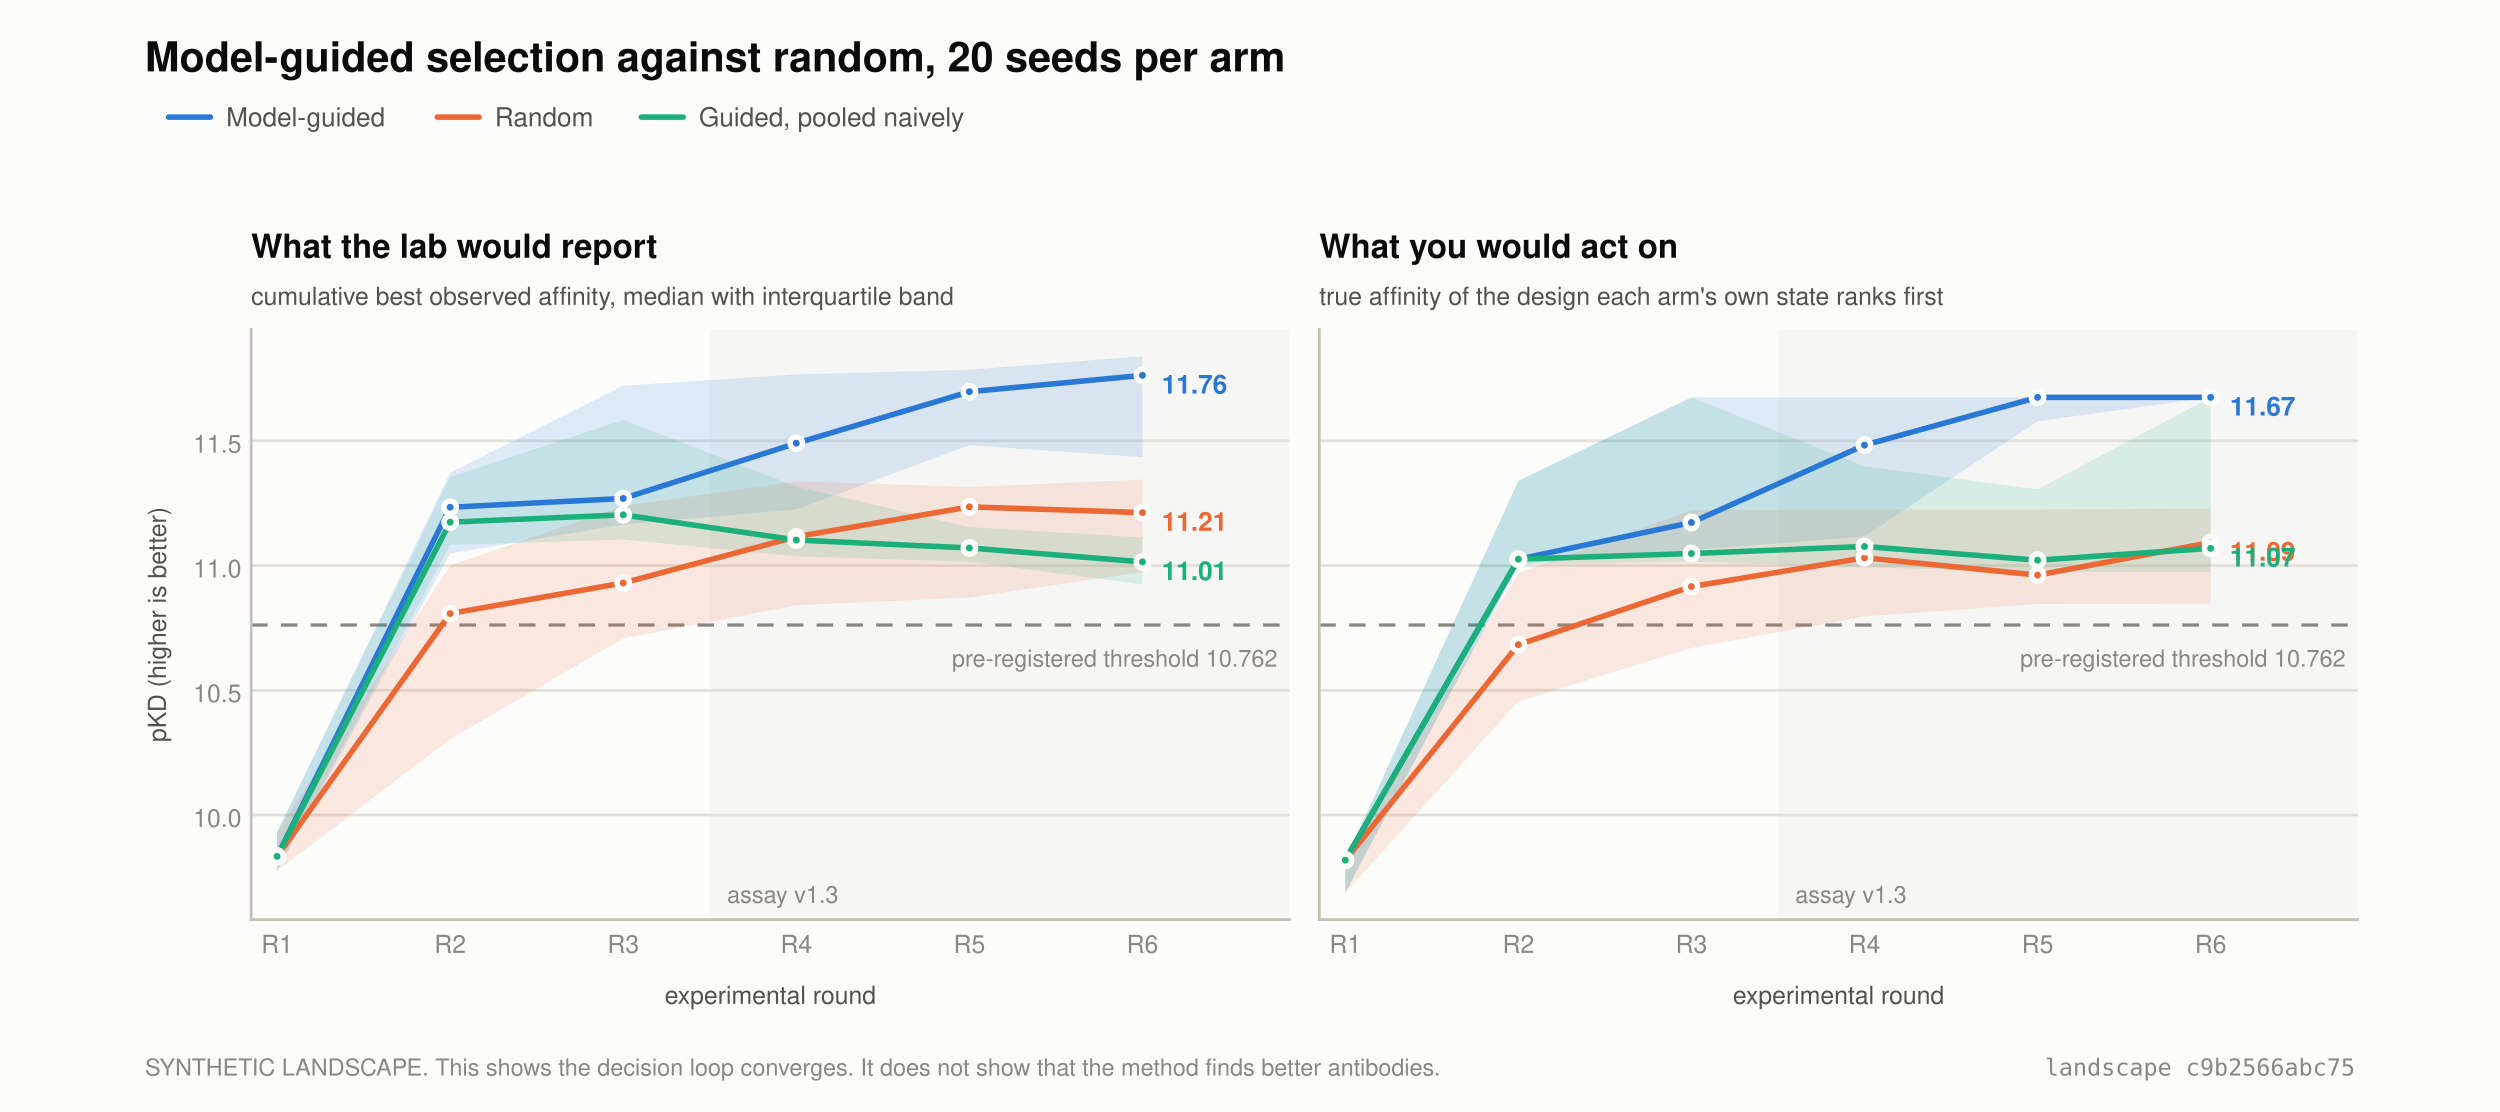
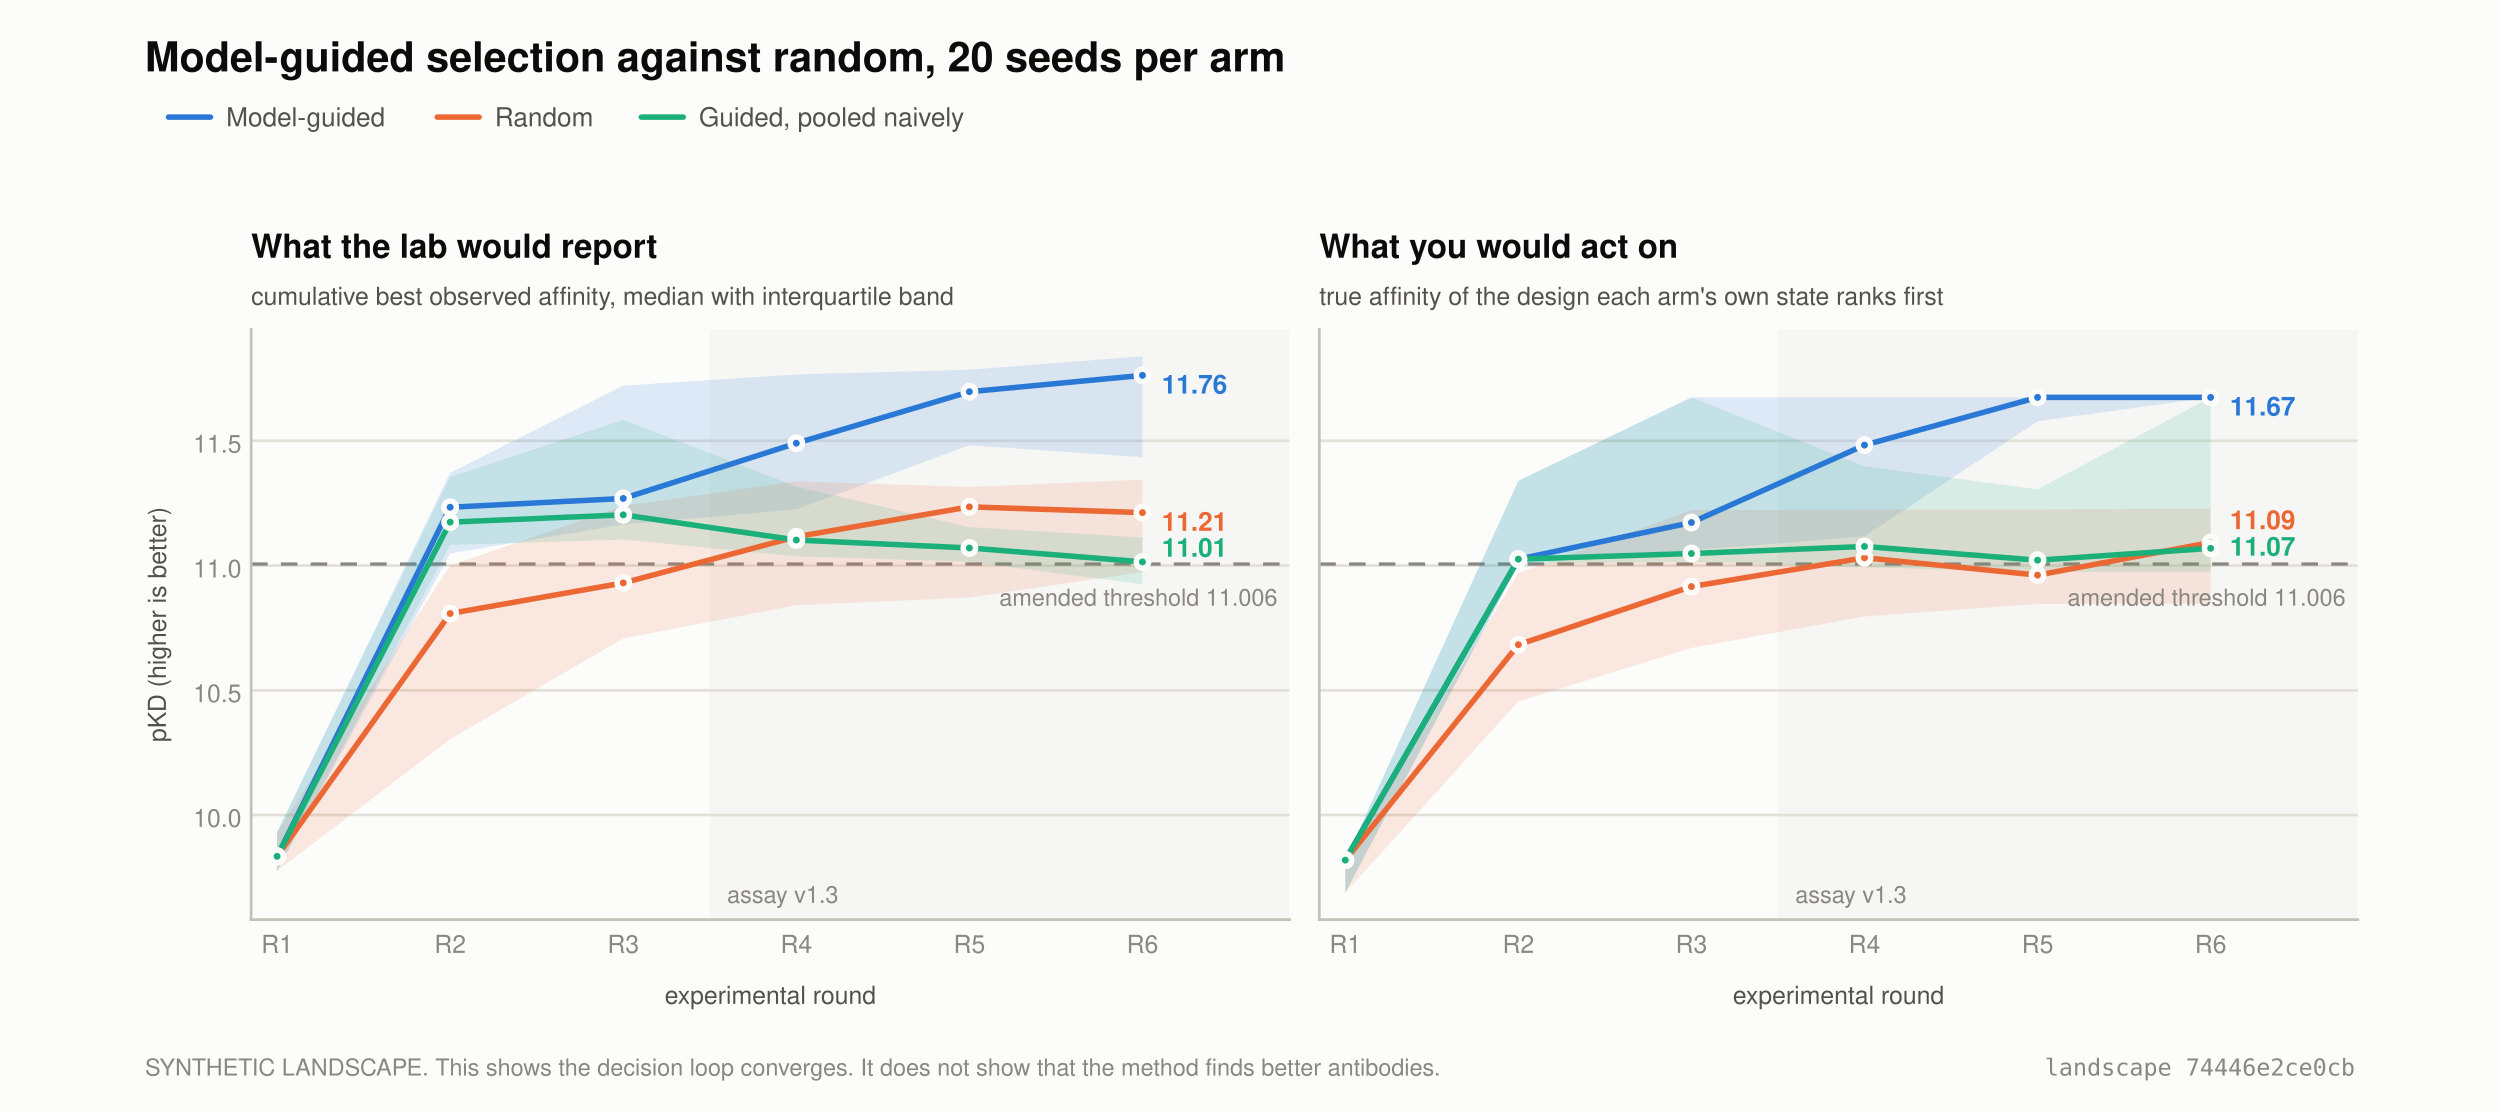
<svg xmlns="http://www.w3.org/2000/svg" xmlns:xlink="http://www.w3.org/1999/xlink" width="907.2pt" height="403.2pt" viewBox="0 0 907.2 403.2" version="1.1">
  <defs>
    <style type="text/css">*{stroke-linejoin: round; stroke-linecap: butt}</style>
  </defs>
  <g id="figure_1">
    <g id="patch_1">
      <path d="M 0 403.2  L 907.2 403.2  L 907.2 0  L 0 0  z " style="fill: #fcfcfb" />
    </g>
    <g id="axes_1">
      <g id="patch_2">
        <path d="M 91.132 333.722  L 467.954 333.722  L 467.954 119.516  L 91.132 119.516  z " style="fill: #fcfcfb" />
      </g>
      <g id="patch_3">
-         <path d="M 257.562 333.722  L 467.954 333.722  L 467.954 119.516  L 257.562 119.516  z " clip-path="url(#p1ce88b27de)" style="fill: #898781; opacity: 0.05" />
+         <path d="M 257.562 333.722  L 467.954 333.722  L 467.954 119.516  L 257.562 119.516  z " clip-path="url(#pc418908c95)" style="fill: #898781; opacity: 0.05" />
      </g>
      <g id="matplotlib.axis_1">
        <g id="xtick_1">
          <g id="line2d_1" />
          <g id="text_1">
            <text style="font-size: 9px; font-family: 'Helvetica Neue', 'Helvetica', 'Arial', 'DejaVu Sans', sans-serif; text-anchor: middle; fill: #898781" x="100.553" y="345.79" transform="rotate(-0 100.5525 345.79)">R1</text>
          </g>
        </g>
        <g id="xtick_2">
          <g id="line2d_2" />
          <g id="text_2">
            <text style="font-size: 9px; font-family: 'Helvetica Neue', 'Helvetica', 'Arial', 'DejaVu Sans', sans-serif; text-anchor: middle; fill: #898781" x="163.356" y="345.79" transform="rotate(-0 163.3562 345.79)">R2</text>
          </g>
        </g>
        <g id="xtick_3">
          <g id="line2d_3" />
          <g id="text_3">
            <text style="font-size: 9px; font-family: 'Helvetica Neue', 'Helvetica', 'Arial', 'DejaVu Sans', sans-serif; text-anchor: middle; fill: #898781" x="226.16" y="345.79" transform="rotate(-0 226.1599 345.79)">R3</text>
          </g>
        </g>
        <g id="xtick_4">
          <g id="line2d_4" />
          <g id="text_4">
            <text style="font-size: 9px; font-family: 'Helvetica Neue', 'Helvetica', 'Arial', 'DejaVu Sans', sans-serif; text-anchor: middle; fill: #898781" x="288.964" y="345.79" transform="rotate(-0 288.9635 345.79)">R4</text>
          </g>
        </g>
        <g id="xtick_5">
          <g id="line2d_5" />
          <g id="text_5">
            <text style="font-size: 9px; font-family: 'Helvetica Neue', 'Helvetica', 'Arial', 'DejaVu Sans', sans-serif; text-anchor: middle; fill: #898781" x="351.767" y="345.79" transform="rotate(-0 351.7672 345.79)">R5</text>
          </g>
        </g>
        <g id="xtick_6">
          <g id="line2d_6" />
          <g id="text_6">
            <text style="font-size: 9px; font-family: 'Helvetica Neue', 'Helvetica', 'Arial', 'DejaVu Sans', sans-serif; text-anchor: middle; fill: #898781" x="414.571" y="345.79" transform="rotate(-0 414.5709 345.79)">R6</text>
          </g>
        </g>
        <g id="text_7">
          <text style="font-size: 9px; font-family: 'Helvetica Neue', 'Helvetica', 'Arial', 'DejaVu Sans', sans-serif; text-anchor: middle; fill: #52514e" x="279.543" y="364.275" transform="rotate(-0 279.543 364.275)">experimental round</text>
        </g>
      </g>
      <g id="matplotlib.axis_2">
        <g id="ytick_1">
          <g id="line2d_7">
-             <path d="M 91.132 295.759  L 467.954 295.759  " clip-path="url(#p1ce88b27de)" style="fill: none; stroke: #e1e0d9; stroke-linecap: square" />
+             <path d="M 91.132 295.759  L 467.954 295.759  " clip-path="url(#pc418908c95)" style="fill: none; stroke: #e1e0d9; stroke-linecap: square" />
          </g>
          <g id="line2d_8" />
          <g id="text_8">
            <text style="font-size: 9px; font-family: 'Helvetica Neue', 'Helvetica', 'Arial', 'DejaVu Sans', sans-serif; text-anchor: end; fill: #898781" x="87.632" y="300.043" transform="rotate(-0 87.632 300.0429)">10.0</text>
          </g>
        </g>
        <g id="ytick_2">
          <g id="line2d_9">
-             <path d="M 91.132 250.494  L 467.954 250.494  " clip-path="url(#p1ce88b27de)" style="fill: none; stroke: #e1e0d9; stroke-linecap: square" />
+             <path d="M 91.132 250.494  L 467.954 250.494  " clip-path="url(#pc418908c95)" style="fill: none; stroke: #e1e0d9; stroke-linecap: square" />
          </g>
          <g id="line2d_10" />
          <g id="text_9">
            <text style="font-size: 9px; font-family: 'Helvetica Neue', 'Helvetica', 'Arial', 'DejaVu Sans', sans-serif; text-anchor: end; fill: #898781" x="87.632" y="254.778" transform="rotate(-0 87.632 254.7785)">10.5</text>
          </g>
        </g>
        <g id="ytick_3">
          <g id="line2d_11">
-             <path d="M 91.132 205.23  L 467.954 205.23  " clip-path="url(#p1ce88b27de)" style="fill: none; stroke: #e1e0d9; stroke-linecap: square" />
+             <path d="M 91.132 205.23  L 467.954 205.23  " clip-path="url(#pc418908c95)" style="fill: none; stroke: #e1e0d9; stroke-linecap: square" />
          </g>
          <g id="line2d_12" />
          <g id="text_10">
            <text style="font-size: 9px; font-family: 'Helvetica Neue', 'Helvetica', 'Arial', 'DejaVu Sans', sans-serif; text-anchor: end; fill: #898781" x="87.632" y="209.514" transform="rotate(-0 87.632 209.514)">11.0</text>
          </g>
        </g>
        <g id="ytick_4">
          <g id="line2d_13">
-             <path d="M 91.132 159.966  L 467.954 159.966  " clip-path="url(#p1ce88b27de)" style="fill: none; stroke: #e1e0d9; stroke-linecap: square" />
+             <path d="M 91.132 159.966  L 467.954 159.966  " clip-path="url(#pc418908c95)" style="fill: none; stroke: #e1e0d9; stroke-linecap: square" />
          </g>
          <g id="line2d_14" />
          <g id="text_11">
            <text style="font-size: 9px; font-family: 'Helvetica Neue', 'Helvetica', 'Arial', 'DejaVu Sans', sans-serif; text-anchor: end; fill: #898781" x="87.632" y="164.25" transform="rotate(-0 87.632 164.2496)">11.5</text>
          </g>
        </g>
        <g id="text_12">
          <text style="font-size: 9px; font-family: 'Helvetica Neue', 'Helvetica', 'Arial', 'DejaVu Sans', sans-serif; text-anchor: middle; fill: #52514e" x="60.203" y="226.619" transform="rotate(-90 60.20297 226.619)">pKD  (higher is better)</text>
        </g>
      </g>
      <g id="line2d_15">
-         <path d="M 91.132 226.816  L 467.954 226.816  " clip-path="url(#p1ce88b27de)" style="fill: none; stroke-dasharray: 6,4.8; stroke-dashoffset: 0; stroke: #898781; stroke-width: 1.2" />
+         <path d="M 91.132 204.682  L 467.954 204.682  " clip-path="url(#pc418908c95)" style="fill: none; stroke-dasharray: 6,4.8; stroke-dashoffset: 0; stroke: #898781; stroke-width: 1.2" />
      </g>
      <g id="FillBetweenPolyCollection_1">
        <defs>
-           <path id="m7028f546a1" d="M 100.553 -101.245  L 100.553 -87.164  L 163.356 -202.363  L 226.16 -212.869  L 288.964 -218.366  L 351.767 -241.634  L 414.571 -237.281  L 414.571 -273.947  L 414.571 -273.947  L 351.767 -269.057  L 288.964 -267.326  L 226.16 -263.26  L 163.356 -231.694  L 100.553 -101.245  z " />
-         </defs>
-         <g clip-path="url(#p1ce88b27de)">
-           <use xlink:href="#m7028f546a1" x="0" y="403.2" style="fill: #2a78d6; fill-opacity: 0.14" />
+           <path id="mfaea82a68f" d="M 100.553 -101.245  L 100.553 -87.164  L 163.356 -202.363  L 226.16 -212.869  L 288.964 -218.366  L 351.767 -241.634  L 414.571 -237.281  L 414.571 -273.947  L 414.571 -273.947  L 351.767 -269.057  L 288.964 -267.326  L 226.16 -263.26  L 163.356 -231.694  L 100.553 -101.245  z " />
+         </defs>
+         <g clip-path="url(#pc418908c95)">
+           <use xlink:href="#mfaea82a68f" x="0" y="403.2" style="fill: #2a78d6; fill-opacity: 0.14" />
        </g>
      </g>
      <g id="FillBetweenPolyCollection_2">
        <defs>
-           <path id="m7e52c4ec78" d="M 100.553 -101.245  L 100.553 -87.164  L 163.356 -134.987  L 226.16 -171.525  L 288.964 -183.584  L 351.767 -186.38  L 414.571 -195.641  L 414.571 -229.152  L 414.571 -229.152  L 351.767 -226.495  L 288.964 -228.526  L 226.16 -219.59  L 163.356 -197.979  L 100.553 -101.245  z " />
-         </defs>
-         <g clip-path="url(#p1ce88b27de)">
-           <use xlink:href="#m7e52c4ec78" x="0" y="403.2" style="fill: #eb6834; fill-opacity: 0.14" />
+           <path id="m73eb6a8332" d="M 100.553 -101.245  L 100.553 -87.164  L 163.356 -134.987  L 226.16 -171.525  L 288.964 -183.584  L 351.767 -186.38  L 414.571 -195.641  L 414.571 -229.152  L 414.571 -229.152  L 351.767 -226.495  L 288.964 -228.526  L 226.16 -219.59  L 163.356 -197.979  L 100.553 -101.245  z " />
+         </defs>
+         <g clip-path="url(#pc418908c95)">
+           <use xlink:href="#m73eb6a8332" x="0" y="403.2" style="fill: #eb6834; fill-opacity: 0.14" />
        </g>
      </g>
      <g id="FillBetweenPolyCollection_3">
        <defs>
-           <path id="m725820f6ff" d="M 100.553 -101.245  L 100.553 -87.164  L 163.356 -205.451  L 226.16 -207.4  L 288.964 -201.312  L 351.767 -199.338  L 414.571 -191.139  L 414.571 -208.148  L 414.571 -208.148  L 351.767 -211.912  L 288.964 -226.662  L 226.16 -250.835  L 163.356 -230.118  L 100.553 -101.245  z " />
-         </defs>
-         <g clip-path="url(#p1ce88b27de)">
-           <use xlink:href="#m725820f6ff" x="0" y="403.2" style="fill: #1baf7a; fill-opacity: 0.14" />
+           <path id="mf3353f16e3" d="M 100.553 -101.245  L 100.553 -87.164  L 163.356 -205.451  L 226.16 -207.4  L 288.964 -201.312  L 351.767 -199.338  L 414.571 -191.139  L 414.571 -208.148  L 414.571 -208.148  L 351.767 -211.912  L 288.964 -226.662  L 226.16 -250.836  L 163.356 -230.118  L 100.553 -101.245  z " />
+         </defs>
+         <g clip-path="url(#pc418908c95)">
+           <use xlink:href="#mf3353f16e3" x="0" y="403.2" style="fill: #1baf7a; fill-opacity: 0.14" />
        </g>
      </g>
      <g id="patch_4">
        <path d="M 91.132 333.722  L 91.132 119.516  " style="fill: none; stroke: #c3c2b7; stroke-linejoin: miter; stroke-linecap: square" />
      </g>
      <g id="patch_5">
        <path d="M 91.132 333.722  L 467.954 333.722  " style="fill: none; stroke: #c3c2b7; stroke-linejoin: miter; stroke-linecap: square" />
      </g>
      <g id="text_13">
-         <text style="font-size: 8.5px; font-family: 'Helvetica Neue', 'Helvetica', 'Arial', 'DejaVu Sans', sans-serif; text-anchor: end; fill: #898781" x="463.558" y="241.908" transform="rotate(-0 463.5577 241.9077)">pre-registered threshold  10.762</text>
+         <text style="font-size: 8.5px; font-family: 'Helvetica Neue', 'Helvetica', 'Arial', 'DejaVu Sans', sans-serif; text-anchor: end; fill: #898781" x="463.558" y="219.774" transform="rotate(-0 463.5577 219.7743)">amended threshold  11.006</text>
      </g>
      <g id="text_14">
-         <text style="font-weight: 700; font-size: 9.5px; font-family: 'Helvetica Neue', 'Helvetica', 'Arial', 'DejaVu Sans', sans-serif; text-anchor: start; fill: #2a78d6" x="421.571" y="142.811" transform="rotate(-0 421.5709 142.8107)">11.76</text>
+         <text style="font-weight: 700; font-size: 9.5px; font-family: 'Helvetica Neue', 'Helvetica', 'Arial', 'DejaVu Sans', sans-serif; text-anchor: start; fill: #1baf7a" x="421.571" y="202.037" transform="rotate(-0 421.5709 202.037)">11.01</text>
      </g>
      <g id="text_15">
        <text style="font-weight: 700; font-size: 9.5px; font-family: 'Helvetica Neue', 'Helvetica', 'Arial', 'DejaVu Sans', sans-serif; text-anchor: start; fill: #eb6834" x="421.571" y="192.617" transform="rotate(-0 421.5709 192.6166)">11.21</text>
      </g>
      <g id="text_16">
-         <text style="font-weight: 700; font-size: 9.5px; font-family: 'Helvetica Neue', 'Helvetica', 'Arial', 'DejaVu Sans', sans-serif; text-anchor: start; fill: #1baf7a" x="421.571" y="210.496" transform="rotate(-0 421.5709 210.4964)">11.01</text>
+         <text style="font-weight: 700; font-size: 9.5px; font-family: 'Helvetica Neue', 'Helvetica', 'Arial', 'DejaVu Sans', sans-serif; text-anchor: start; fill: #2a78d6" x="421.571" y="142.811" transform="rotate(-0 421.5709 142.8107)">11.76</text>
      </g>
      <g id="text_17">
        <text style="font-size: 9px; font-family: 'Helvetica Neue', 'Helvetica', 'Arial', 'DejaVu Sans', sans-serif; text-anchor: start; fill: #52514e" x="91.132" y="110.599" transform="rotate(-0 91.132 110.599)">cumulative best observed affinity, median with interquartile band</text>
      </g>
      <g id="text_18">
        <text style="font-size: 8.5px; font-family: 'Helvetica Neue', 'Helvetica', 'Arial', 'DejaVu Sans', sans-serif; text-anchor: start; fill: #898781" x="263.842" y="327.627" transform="rotate(-0 263.8421 327.6274)">assay v1.3</text>
      </g>
      <g id="text_19">
        <text style="font-weight: 700; font-size: 12px; font-family: 'Helvetica Neue', 'Helvetica', 'Arial', 'DejaVu Sans', sans-serif; text-anchor: start; fill: #0b0b0b" x="91.132" y="93.516" transform="rotate(-0 91.132 93.516)">What the lab would report</text>
      </g>
      <g id="line2d_16">
-         <path d="M 100.553 310.755  L 163.356 184.068  L 226.16 180.879  L 288.964 160.828  L 351.767 142.154  L 414.571 136.21  " clip-path="url(#p1ce88b27de)" style="fill: none; stroke: #2a78d6; stroke-width: 2; stroke-linecap: round" />
+         <path d="M 100.553 310.755  L 163.356 184.068  L 226.16 180.879  L 288.964 160.828  L 351.767 142.154  L 414.571 136.21  " clip-path="url(#pc418908c95)" style="fill: none; stroke: #2a78d6; stroke-width: 2; stroke-linecap: round" />
      </g>
      <g id="line2d_17">
-         <path d="M 100.553 310.755  L 163.356 222.636  L 226.16 211.524  L 288.964 194.766  L 351.767 183.929  L 414.571 186.016  " clip-path="url(#p1ce88b27de)" style="fill: none; stroke: #eb6834; stroke-width: 2; stroke-linecap: round" />
+         <path d="M 100.553 310.755  L 163.356 222.636  L 226.16 211.524  L 288.964 194.766  L 351.767 183.929  L 414.571 186.016  " clip-path="url(#pc418908c95)" style="fill: none; stroke: #eb6834; stroke-width: 2; stroke-linecap: round" />
      </g>
      <g id="line2d_18">
-         <path d="M 100.553 310.755  L 163.356 189.474  L 226.16 186.827  L 288.964 195.975  L 351.767 198.85  L 414.571 203.896  " clip-path="url(#p1ce88b27de)" style="fill: none; stroke: #1baf7a; stroke-width: 2; stroke-linecap: round" />
+         <path d="M 100.553 310.755  L 163.356 189.474  L 226.16 186.827  L 288.964 195.975  L 351.767 198.85  L 414.571 203.896  " clip-path="url(#pc418908c95)" style="fill: none; stroke: #1baf7a; stroke-width: 2; stroke-linecap: round" />
      </g>
      <g id="line2d_19">
        <defs>
-           <path id="m62b4c1b828" d="M 0 2.25  C 0.597 2.25 1.169 2.013 1.591 1.591  C 2.013 1.169 2.25 0.597 2.25 0  C 2.25 -0.597 2.013 -1.169 1.591 -1.591  C 1.169 -2.013 0.597 -2.25 0 -2.25  C -0.597 -2.25 -1.169 -2.013 -1.591 -1.591  C -2.013 -1.169 -2.25 -0.597 -2.25 0  C -2.25 0.597 -2.013 1.169 -1.591 1.591  C -1.169 2.013 -0.597 2.25 0 2.25  z " style="stroke: #fcfcfb; stroke-width: 2" />
-         </defs>
-         <g clip-path="url(#p1ce88b27de)">
-           <use xlink:href="#m62b4c1b828" x="100.553" y="310.755" style="fill: #2a78d6; stroke: #fcfcfb; stroke-width: 2" />
-           <use xlink:href="#m62b4c1b828" x="163.356" y="184.068" style="fill: #2a78d6; stroke: #fcfcfb; stroke-width: 2" />
-           <use xlink:href="#m62b4c1b828" x="226.16" y="180.879" style="fill: #2a78d6; stroke: #fcfcfb; stroke-width: 2" />
-           <use xlink:href="#m62b4c1b828" x="288.964" y="160.828" style="fill: #2a78d6; stroke: #fcfcfb; stroke-width: 2" />
-           <use xlink:href="#m62b4c1b828" x="351.767" y="142.154" style="fill: #2a78d6; stroke: #fcfcfb; stroke-width: 2" />
-           <use xlink:href="#m62b4c1b828" x="414.571" y="136.21" style="fill: #2a78d6; stroke: #fcfcfb; stroke-width: 2" />
+           <path id="md7bc48b82f" d="M 0 2.25  C 0.597 2.25 1.169 2.013 1.591 1.591  C 2.013 1.169 2.25 0.597 2.25 0  C 2.25 -0.597 2.013 -1.169 1.591 -1.591  C 1.169 -2.013 0.597 -2.25 0 -2.25  C -0.597 -2.25 -1.169 -2.013 -1.591 -1.591  C -2.013 -1.169 -2.25 -0.597 -2.25 0  C -2.25 0.597 -2.013 1.169 -1.591 1.591  C -1.169 2.013 -0.597 2.25 0 2.25  z " style="stroke: #fcfcfb; stroke-width: 2" />
+         </defs>
+         <g clip-path="url(#pc418908c95)">
+           <use xlink:href="#md7bc48b82f" x="100.553" y="310.755" style="fill: #2a78d6; stroke: #fcfcfb; stroke-width: 2" />
+           <use xlink:href="#md7bc48b82f" x="163.356" y="184.068" style="fill: #2a78d6; stroke: #fcfcfb; stroke-width: 2" />
+           <use xlink:href="#md7bc48b82f" x="226.16" y="180.879" style="fill: #2a78d6; stroke: #fcfcfb; stroke-width: 2" />
+           <use xlink:href="#md7bc48b82f" x="288.964" y="160.828" style="fill: #2a78d6; stroke: #fcfcfb; stroke-width: 2" />
+           <use xlink:href="#md7bc48b82f" x="351.767" y="142.154" style="fill: #2a78d6; stroke: #fcfcfb; stroke-width: 2" />
+           <use xlink:href="#md7bc48b82f" x="414.571" y="136.21" style="fill: #2a78d6; stroke: #fcfcfb; stroke-width: 2" />
        </g>
      </g>
      <g id="line2d_20">
        <defs>
-           <path id="mf341419970" d="M 0 2.25  C 0.597 2.25 1.169 2.013 1.591 1.591  C 2.013 1.169 2.25 0.597 2.25 0  C 2.25 -0.597 2.013 -1.169 1.591 -1.591  C 1.169 -2.013 0.597 -2.25 0 -2.25  C -0.597 -2.25 -1.169 -2.013 -1.591 -1.591  C -2.013 -1.169 -2.25 -0.597 -2.25 0  C -2.25 0.597 -2.013 1.169 -1.591 1.591  C -1.169 2.013 -0.597 2.25 0 2.25  z " style="stroke: #fcfcfb; stroke-width: 2" />
-         </defs>
-         <g clip-path="url(#p1ce88b27de)">
-           <use xlink:href="#mf341419970" x="100.553" y="310.755" style="fill: #eb6834; stroke: #fcfcfb; stroke-width: 2" />
-           <use xlink:href="#mf341419970" x="163.356" y="222.636" style="fill: #eb6834; stroke: #fcfcfb; stroke-width: 2" />
-           <use xlink:href="#mf341419970" x="226.16" y="211.524" style="fill: #eb6834; stroke: #fcfcfb; stroke-width: 2" />
-           <use xlink:href="#mf341419970" x="288.964" y="194.766" style="fill: #eb6834; stroke: #fcfcfb; stroke-width: 2" />
-           <use xlink:href="#mf341419970" x="351.767" y="183.929" style="fill: #eb6834; stroke: #fcfcfb; stroke-width: 2" />
-           <use xlink:href="#mf341419970" x="414.571" y="186.016" style="fill: #eb6834; stroke: #fcfcfb; stroke-width: 2" />
+           <path id="m3ca4ab7465" d="M 0 2.25  C 0.597 2.25 1.169 2.013 1.591 1.591  C 2.013 1.169 2.25 0.597 2.25 0  C 2.25 -0.597 2.013 -1.169 1.591 -1.591  C 1.169 -2.013 0.597 -2.25 0 -2.25  C -0.597 -2.25 -1.169 -2.013 -1.591 -1.591  C -2.013 -1.169 -2.25 -0.597 -2.25 0  C -2.25 0.597 -2.013 1.169 -1.591 1.591  C -1.169 2.013 -0.597 2.25 0 2.25  z " style="stroke: #fcfcfb; stroke-width: 2" />
+         </defs>
+         <g clip-path="url(#pc418908c95)">
+           <use xlink:href="#m3ca4ab7465" x="100.553" y="310.755" style="fill: #eb6834; stroke: #fcfcfb; stroke-width: 2" />
+           <use xlink:href="#m3ca4ab7465" x="163.356" y="222.636" style="fill: #eb6834; stroke: #fcfcfb; stroke-width: 2" />
+           <use xlink:href="#m3ca4ab7465" x="226.16" y="211.524" style="fill: #eb6834; stroke: #fcfcfb; stroke-width: 2" />
+           <use xlink:href="#m3ca4ab7465" x="288.964" y="194.766" style="fill: #eb6834; stroke: #fcfcfb; stroke-width: 2" />
+           <use xlink:href="#m3ca4ab7465" x="351.767" y="183.929" style="fill: #eb6834; stroke: #fcfcfb; stroke-width: 2" />
+           <use xlink:href="#m3ca4ab7465" x="414.571" y="186.016" style="fill: #eb6834; stroke: #fcfcfb; stroke-width: 2" />
        </g>
      </g>
      <g id="line2d_21">
        <defs>
-           <path id="m5ab166eaec" d="M 0 2.25  C 0.597 2.25 1.169 2.013 1.591 1.591  C 2.013 1.169 2.25 0.597 2.25 0  C 2.25 -0.597 2.013 -1.169 1.591 -1.591  C 1.169 -2.013 0.597 -2.25 0 -2.25  C -0.597 -2.25 -1.169 -2.013 -1.591 -1.591  C -2.013 -1.169 -2.25 -0.597 -2.25 0  C -2.25 0.597 -2.013 1.169 -1.591 1.591  C -1.169 2.013 -0.597 2.25 0 2.25  z " style="stroke: #fcfcfb; stroke-width: 2" />
-         </defs>
-         <g clip-path="url(#p1ce88b27de)">
-           <use xlink:href="#m5ab166eaec" x="100.553" y="310.755" style="fill: #1baf7a; stroke: #fcfcfb; stroke-width: 2" />
-           <use xlink:href="#m5ab166eaec" x="163.356" y="189.474" style="fill: #1baf7a; stroke: #fcfcfb; stroke-width: 2" />
-           <use xlink:href="#m5ab166eaec" x="226.16" y="186.827" style="fill: #1baf7a; stroke: #fcfcfb; stroke-width: 2" />
-           <use xlink:href="#m5ab166eaec" x="288.964" y="195.975" style="fill: #1baf7a; stroke: #fcfcfb; stroke-width: 2" />
-           <use xlink:href="#m5ab166eaec" x="351.767" y="198.85" style="fill: #1baf7a; stroke: #fcfcfb; stroke-width: 2" />
-           <use xlink:href="#m5ab166eaec" x="414.571" y="203.896" style="fill: #1baf7a; stroke: #fcfcfb; stroke-width: 2" />
+           <path id="m8b27135972" d="M 0 2.25  C 0.597 2.25 1.169 2.013 1.591 1.591  C 2.013 1.169 2.25 0.597 2.25 0  C 2.25 -0.597 2.013 -1.169 1.591 -1.591  C 1.169 -2.013 0.597 -2.25 0 -2.25  C -0.597 -2.25 -1.169 -2.013 -1.591 -1.591  C -2.013 -1.169 -2.25 -0.597 -2.25 0  C -2.25 0.597 -2.013 1.169 -1.591 1.591  C -1.169 2.013 -0.597 2.25 0 2.25  z " style="stroke: #fcfcfb; stroke-width: 2" />
+         </defs>
+         <g clip-path="url(#pc418908c95)">
+           <use xlink:href="#m8b27135972" x="100.553" y="310.755" style="fill: #1baf7a; stroke: #fcfcfb; stroke-width: 2" />
+           <use xlink:href="#m8b27135972" x="163.356" y="189.474" style="fill: #1baf7a; stroke: #fcfcfb; stroke-width: 2" />
+           <use xlink:href="#m8b27135972" x="226.16" y="186.827" style="fill: #1baf7a; stroke: #fcfcfb; stroke-width: 2" />
+           <use xlink:href="#m8b27135972" x="288.964" y="195.975" style="fill: #1baf7a; stroke: #fcfcfb; stroke-width: 2" />
+           <use xlink:href="#m8b27135972" x="351.767" y="198.85" style="fill: #1baf7a; stroke: #fcfcfb; stroke-width: 2" />
+           <use xlink:href="#m8b27135972" x="414.571" y="203.896" style="fill: #1baf7a; stroke: #fcfcfb; stroke-width: 2" />
        </g>
      </g>
    </g>
    <g id="axes_2">
      <g id="patch_6">
        <path d="M 478.754 333.722  L 855.576 333.722  L 855.576 119.516  L 478.754 119.516  z " style="fill: #fcfcfb" />
      </g>
      <g id="patch_7">
-         <path d="M 645.184 333.722  L 855.576 333.722  L 855.576 119.516  L 645.184 119.516  z " clip-path="url(#pa903aa19c5)" style="fill: #898781; opacity: 0.05" />
+         <path d="M 645.184 333.722  L 855.576 333.722  L 855.576 119.516  L 645.184 119.516  z " clip-path="url(#p1f769a0ddb)" style="fill: #898781; opacity: 0.05" />
      </g>
      <g id="matplotlib.axis_3">
        <g id="xtick_7">
          <g id="line2d_22" />
          <g id="text_20">
            <text style="font-size: 9px; font-family: 'Helvetica Neue', 'Helvetica', 'Arial', 'DejaVu Sans', sans-serif; text-anchor: middle; fill: #898781" x="488.175" y="345.79" transform="rotate(-0 488.1746 345.79)">R1</text>
          </g>
        </g>
        <g id="xtick_8">
          <g id="line2d_23" />
          <g id="text_21">
            <text style="font-size: 9px; font-family: 'Helvetica Neue', 'Helvetica', 'Arial', 'DejaVu Sans', sans-serif; text-anchor: middle; fill: #898781" x="550.978" y="345.79" transform="rotate(-0 550.9782 345.79)">R2</text>
          </g>
        </g>
        <g id="xtick_9">
          <g id="line2d_24" />
          <g id="text_22">
            <text style="font-size: 9px; font-family: 'Helvetica Neue', 'Helvetica', 'Arial', 'DejaVu Sans', sans-serif; text-anchor: middle; fill: #898781" x="613.782" y="345.79" transform="rotate(-0 613.7819 345.79)">R3</text>
          </g>
        </g>
        <g id="xtick_10">
          <g id="line2d_25" />
          <g id="text_23">
            <text style="font-size: 9px; font-family: 'Helvetica Neue', 'Helvetica', 'Arial', 'DejaVu Sans', sans-serif; text-anchor: middle; fill: #898781" x="676.586" y="345.79" transform="rotate(-0 676.5856 345.79)">R4</text>
          </g>
        </g>
        <g id="xtick_11">
          <g id="line2d_26" />
          <g id="text_24">
            <text style="font-size: 9px; font-family: 'Helvetica Neue', 'Helvetica', 'Arial', 'DejaVu Sans', sans-serif; text-anchor: middle; fill: #898781" x="739.389" y="345.79" transform="rotate(-0 739.3892 345.79)">R5</text>
          </g>
        </g>
        <g id="xtick_12">
          <g id="line2d_27" />
          <g id="text_25">
            <text style="font-size: 9px; font-family: 'Helvetica Neue', 'Helvetica', 'Arial', 'DejaVu Sans', sans-serif; text-anchor: middle; fill: #898781" x="802.193" y="345.79" transform="rotate(-0 802.1929 345.79)">R6</text>
          </g>
        </g>
        <g id="text_26">
          <text style="font-size: 9px; font-family: 'Helvetica Neue', 'Helvetica', 'Arial', 'DejaVu Sans', sans-serif; text-anchor: middle; fill: #52514e" x="667.165" y="364.275" transform="rotate(-0 667.165 364.275)">experimental round</text>
        </g>
      </g>
      <g id="matplotlib.axis_4">
        <g id="ytick_5">
          <g id="line2d_28">
-             <path d="M 478.754 295.759  L 855.576 295.759  " clip-path="url(#pa903aa19c5)" style="fill: none; stroke: #e1e0d9; stroke-linecap: square" />
+             <path d="M 478.754 295.759  L 855.576 295.759  " clip-path="url(#p1f769a0ddb)" style="fill: none; stroke: #e1e0d9; stroke-linecap: square" />
          </g>
          <g id="line2d_29" />
        </g>
        <g id="ytick_6">
          <g id="line2d_30">
-             <path d="M 478.754 250.494  L 855.576 250.494  " clip-path="url(#pa903aa19c5)" style="fill: none; stroke: #e1e0d9; stroke-linecap: square" />
+             <path d="M 478.754 250.494  L 855.576 250.494  " clip-path="url(#p1f769a0ddb)" style="fill: none; stroke: #e1e0d9; stroke-linecap: square" />
          </g>
          <g id="line2d_31" />
        </g>
        <g id="ytick_7">
          <g id="line2d_32">
-             <path d="M 478.754 205.23  L 855.576 205.23  " clip-path="url(#pa903aa19c5)" style="fill: none; stroke: #e1e0d9; stroke-linecap: square" />
+             <path d="M 478.754 205.23  L 855.576 205.23  " clip-path="url(#p1f769a0ddb)" style="fill: none; stroke: #e1e0d9; stroke-linecap: square" />
          </g>
          <g id="line2d_33" />
        </g>
        <g id="ytick_8">
          <g id="line2d_34">
-             <path d="M 478.754 159.966  L 855.576 159.966  " clip-path="url(#pa903aa19c5)" style="fill: none; stroke: #e1e0d9; stroke-linecap: square" />
+             <path d="M 478.754 159.966  L 855.576 159.966  " clip-path="url(#p1f769a0ddb)" style="fill: none; stroke: #e1e0d9; stroke-linecap: square" />
          </g>
          <g id="line2d_35" />
        </g>
      </g>
      <g id="line2d_36">
-         <path d="M 478.754 226.816  L 855.576 226.816  " clip-path="url(#pa903aa19c5)" style="fill: none; stroke-dasharray: 6,4.8; stroke-dashoffset: 0; stroke: #898781; stroke-width: 1.2" />
+         <path d="M 478.754 204.682  L 855.576 204.682  " clip-path="url(#p1f769a0ddb)" style="fill: none; stroke-dasharray: 6,4.8; stroke-dashoffset: 0; stroke: #898781; stroke-width: 1.2" />
      </g>
      <g id="FillBetweenPolyCollection_4">
        <defs>
-           <path id="m5c9b706b1d" d="M 488.175 -91.067  L 488.175 -79.215  L 550.978 -198.416  L 613.782 -203.547  L 676.586 -208.544  L 739.389 -250.34  L 802.193 -259.003  L 802.193 -259.003  L 802.193 -259.003  L 739.389 -259.003  L 676.586 -259.003  L 613.782 -259.003  L 550.978 -228.717  L 488.175 -91.067  z " />
-         </defs>
-         <g clip-path="url(#pa903aa19c5)">
-           <use xlink:href="#m5c9b706b1d" x="0" y="403.2" style="fill: #2a78d6; fill-opacity: 0.14" />
+           <path id="madaab7f242" d="M 488.175 -91.067  L 488.175 -79.215  L 550.978 -198.416  L 613.782 -203.547  L 676.586 -208.544  L 739.389 -250.34  L 802.193 -259.003  L 802.193 -259.003  L 802.193 -259.003  L 739.389 -259.003  L 676.586 -259.003  L 613.782 -259.003  L 550.978 -228.717  L 488.175 -91.067  z " />
+         </defs>
+         <g clip-path="url(#p1f769a0ddb)">
+           <use xlink:href="#madaab7f242" x="0" y="403.2" style="fill: #2a78d6; fill-opacity: 0.14" />
        </g>
      </g>
      <g id="FillBetweenPolyCollection_5">
        <defs>
-           <path id="m4efb9d9403" d="M 488.175 -91.067  L 488.175 -79.215  L 550.978 -148.661  L 613.782 -168.057  L 676.586 -179.507  L 739.389 -184.044  L 802.193 -184.131  L 802.193 -218.636  L 802.193 -218.636  L 739.389 -218.323  L 676.586 -218.323  L 613.782 -218.093  L 550.978 -195.251  L 488.175 -91.067  z " />
-         </defs>
-         <g clip-path="url(#pa903aa19c5)">
-           <use xlink:href="#m4efb9d9403" x="0" y="403.2" style="fill: #eb6834; fill-opacity: 0.14" />
+           <path id="m174e2d9508" d="M 488.175 -91.067  L 488.175 -79.215  L 550.978 -148.661  L 613.782 -168.057  L 676.586 -179.507  L 739.389 -184.044  L 802.193 -184.131  L 802.193 -218.636  L 802.193 -218.636  L 739.389 -218.323  L 676.586 -218.323  L 613.782 -218.093  L 550.978 -195.251  L 488.175 -91.067  z " />
+         </defs>
+         <g clip-path="url(#p1f769a0ddb)">
+           <use xlink:href="#m174e2d9508" x="0" y="403.2" style="fill: #eb6834; fill-opacity: 0.14" />
        </g>
      </g>
      <g id="FillBetweenPolyCollection_6">
        <defs>
-           <path id="mfbeee1c765" d="M 488.175 -91.067  L 488.175 -79.215  L 550.978 -198.416  L 613.782 -199.357  L 676.586 -197.328  L 739.389 -195.689  L 802.193 -195.689  L 802.193 -259.003  L 802.193 -259.003  L 739.389 -225.634  L 676.586 -233.976  L 613.782 -259.003  L 550.978 -228.717  L 488.175 -91.067  z " />
-         </defs>
-         <g clip-path="url(#pa903aa19c5)">
-           <use xlink:href="#mfbeee1c765" x="0" y="403.2" style="fill: #1baf7a; fill-opacity: 0.14" />
+           <path id="mfd1b3fd56d" d="M 488.175 -91.067  L 488.175 -79.215  L 550.978 -198.416  L 613.782 -199.357  L 676.586 -197.328  L 739.389 -195.689  L 802.193 -195.689  L 802.193 -259.003  L 802.193 -259.003  L 739.389 -225.634  L 676.586 -233.976  L 613.782 -259.003  L 550.978 -228.717  L 488.175 -91.067  z " />
+         </defs>
+         <g clip-path="url(#p1f769a0ddb)">
+           <use xlink:href="#mfd1b3fd56d" x="0" y="403.2" style="fill: #1baf7a; fill-opacity: 0.14" />
        </g>
      </g>
      <g id="patch_8">
        <path d="M 478.754 333.722  L 478.754 119.516  " style="fill: none; stroke: #c3c2b7; stroke-linejoin: miter; stroke-linecap: square" />
      </g>
      <g id="patch_9">
        <path d="M 478.754 333.722  L 855.576 333.722  " style="fill: none; stroke: #c3c2b7; stroke-linejoin: miter; stroke-linecap: square" />
      </g>
      <g id="text_27">
-         <text style="font-size: 8.5px; font-family: 'Helvetica Neue', 'Helvetica', 'Arial', 'DejaVu Sans', sans-serif; text-anchor: end; fill: #898781" x="851.18" y="241.908" transform="rotate(-0 851.1797 241.9077)">pre-registered threshold  10.762</text>
+         <text style="font-size: 8.5px; font-family: 'Helvetica Neue', 'Helvetica', 'Arial', 'DejaVu Sans', sans-serif; text-anchor: end; fill: #898781" x="851.18" y="219.774" transform="rotate(-0 851.1797 219.7743)">amended threshold  11.006</text>
      </g>
      <g id="text_28">
-         <text style="font-weight: 700; font-size: 9.5px; font-family: 'Helvetica Neue', 'Helvetica', 'Arial', 'DejaVu Sans', sans-serif; text-anchor: start; fill: #2a78d6" x="809.193" y="150.798" transform="rotate(-0 809.1929 150.7979)">11.67</text>
+         <text style="font-weight: 700; font-size: 9.5px; font-family: 'Helvetica Neue', 'Helvetica', 'Arial', 'DejaVu Sans', sans-serif; text-anchor: start; fill: #1baf7a" x="809.193" y="201.644" transform="rotate(-0 809.1929 201.6435)">11.07</text>
      </g>
      <g id="text_29">
-         <text style="font-weight: 700; font-size: 9.5px; font-family: 'Helvetica Neue', 'Helvetica', 'Arial', 'DejaVu Sans', sans-serif; text-anchor: start; fill: #eb6834" x="809.193" y="203.455" transform="rotate(-0 809.1929 203.4545)">11.09</text>
+         <text style="font-weight: 700; font-size: 9.5px; font-family: 'Helvetica Neue', 'Helvetica', 'Arial', 'DejaVu Sans', sans-serif; text-anchor: start; fill: #eb6834" x="809.193" y="192.004" transform="rotate(-0 809.1929 192.0043)">11.09</text>
      </g>
      <g id="text_30">
-         <text style="font-weight: 700; font-size: 9.5px; font-family: 'Helvetica Neue', 'Helvetica', 'Arial', 'DejaVu Sans', sans-serif; text-anchor: start; fill: #1baf7a" x="809.193" y="205.57" transform="rotate(-0 809.1929 205.5698)">11.07</text>
+         <text style="font-weight: 700; font-size: 9.5px; font-family: 'Helvetica Neue', 'Helvetica', 'Arial', 'DejaVu Sans', sans-serif; text-anchor: start; fill: #2a78d6" x="809.193" y="150.798" transform="rotate(-0 809.1929 150.7978)">11.67</text>
      </g>
      <g id="text_31">
        <text style="font-size: 9px; font-family: 'Helvetica Neue', 'Helvetica', 'Arial', 'DejaVu Sans', sans-serif; text-anchor: start; fill: #52514e" x="478.754" y="110.599" transform="rotate(-0 478.754 110.599)">true affinity of the design each arm's own state ranks first</text>
      </g>
      <g id="text_32">
        <text style="font-size: 8.5px; font-family: 'Helvetica Neue', 'Helvetica', 'Arial', 'DejaVu Sans', sans-serif; text-anchor: start; fill: #898781" x="651.464" y="327.627" transform="rotate(-0 651.4641 327.6274)">assay v1.3</text>
      </g>
      <g id="text_33">
        <text style="font-weight: 700; font-size: 12px; font-family: 'Helvetica Neue', 'Helvetica', 'Arial', 'DejaVu Sans', sans-serif; text-anchor: start; fill: #0b0b0b" x="478.754" y="93.516" transform="rotate(-0 478.754 93.516)">What you would act on</text>
      </g>
      <g id="line2d_37">
-         <path d="M 488.175 312.133  L 550.978 202.904  L 613.782 189.617  L 676.586 161.523  L 739.389 144.197  L 802.193 144.197  " clip-path="url(#pa903aa19c5)" style="fill: none; stroke: #2a78d6; stroke-width: 2; stroke-linecap: round" />
+         <path d="M 488.175 312.133  L 550.978 202.904  L 613.782 189.617  L 676.586 161.523  L 739.389 144.197  L 802.193 144.197  " clip-path="url(#p1f769a0ddb)" style="fill: none; stroke: #2a78d6; stroke-width: 2; stroke-linecap: round" />
      </g>
      <g id="line2d_38">
-         <path d="M 488.175 312.133  L 550.978 233.937  L 613.782 212.855  L 676.586 202.403  L 739.389 208.706  L 802.193 196.854  " clip-path="url(#pa903aa19c5)" style="fill: none; stroke: #eb6834; stroke-width: 2; stroke-linecap: round" />
+         <path d="M 488.175 312.133  L 550.978 233.937  L 613.782 212.855  L 676.586 202.403  L 739.389 208.706  L 802.193 196.854  " clip-path="url(#p1f769a0ddb)" style="fill: none; stroke: #eb6834; stroke-width: 2; stroke-linecap: round" />
      </g>
      <g id="line2d_39">
-         <path d="M 488.175 312.133  L 550.978 202.904  L 613.782 200.863  L 676.586 198.299  L 739.389 203.283  L 802.193 198.969  " clip-path="url(#pa903aa19c5)" style="fill: none; stroke: #1baf7a; stroke-width: 2; stroke-linecap: round" />
+         <path d="M 488.175 312.133  L 550.978 202.904  L 613.782 200.863  L 676.586 198.299  L 739.389 203.283  L 802.193 198.969  " clip-path="url(#p1f769a0ddb)" style="fill: none; stroke: #1baf7a; stroke-width: 2; stroke-linecap: round" />
      </g>
      <g id="line2d_40">
-         <g clip-path="url(#pa903aa19c5)">
-           <use xlink:href="#m62b4c1b828" x="488.175" y="312.133" style="fill: #2a78d6; stroke: #fcfcfb; stroke-width: 2" />
-           <use xlink:href="#m62b4c1b828" x="550.978" y="202.904" style="fill: #2a78d6; stroke: #fcfcfb; stroke-width: 2" />
-           <use xlink:href="#m62b4c1b828" x="613.782" y="189.617" style="fill: #2a78d6; stroke: #fcfcfb; stroke-width: 2" />
-           <use xlink:href="#m62b4c1b828" x="676.586" y="161.523" style="fill: #2a78d6; stroke: #fcfcfb; stroke-width: 2" />
-           <use xlink:href="#m62b4c1b828" x="739.389" y="144.197" style="fill: #2a78d6; stroke: #fcfcfb; stroke-width: 2" />
-           <use xlink:href="#m62b4c1b828" x="802.193" y="144.197" style="fill: #2a78d6; stroke: #fcfcfb; stroke-width: 2" />
+         <g clip-path="url(#p1f769a0ddb)">
+           <use xlink:href="#md7bc48b82f" x="488.175" y="312.133" style="fill: #2a78d6; stroke: #fcfcfb; stroke-width: 2" />
+           <use xlink:href="#md7bc48b82f" x="550.978" y="202.904" style="fill: #2a78d6; stroke: #fcfcfb; stroke-width: 2" />
+           <use xlink:href="#md7bc48b82f" x="613.782" y="189.617" style="fill: #2a78d6; stroke: #fcfcfb; stroke-width: 2" />
+           <use xlink:href="#md7bc48b82f" x="676.586" y="161.523" style="fill: #2a78d6; stroke: #fcfcfb; stroke-width: 2" />
+           <use xlink:href="#md7bc48b82f" x="739.389" y="144.197" style="fill: #2a78d6; stroke: #fcfcfb; stroke-width: 2" />
+           <use xlink:href="#md7bc48b82f" x="802.193" y="144.197" style="fill: #2a78d6; stroke: #fcfcfb; stroke-width: 2" />
        </g>
      </g>
      <g id="line2d_41">
-         <g clip-path="url(#pa903aa19c5)">
-           <use xlink:href="#mf341419970" x="488.175" y="312.133" style="fill: #eb6834; stroke: #fcfcfb; stroke-width: 2" />
-           <use xlink:href="#mf341419970" x="550.978" y="233.937" style="fill: #eb6834; stroke: #fcfcfb; stroke-width: 2" />
-           <use xlink:href="#mf341419970" x="613.782" y="212.855" style="fill: #eb6834; stroke: #fcfcfb; stroke-width: 2" />
-           <use xlink:href="#mf341419970" x="676.586" y="202.403" style="fill: #eb6834; stroke: #fcfcfb; stroke-width: 2" />
-           <use xlink:href="#mf341419970" x="739.389" y="208.706" style="fill: #eb6834; stroke: #fcfcfb; stroke-width: 2" />
-           <use xlink:href="#mf341419970" x="802.193" y="196.854" style="fill: #eb6834; stroke: #fcfcfb; stroke-width: 2" />
+         <g clip-path="url(#p1f769a0ddb)">
+           <use xlink:href="#m3ca4ab7465" x="488.175" y="312.133" style="fill: #eb6834; stroke: #fcfcfb; stroke-width: 2" />
+           <use xlink:href="#m3ca4ab7465" x="550.978" y="233.937" style="fill: #eb6834; stroke: #fcfcfb; stroke-width: 2" />
+           <use xlink:href="#m3ca4ab7465" x="613.782" y="212.855" style="fill: #eb6834; stroke: #fcfcfb; stroke-width: 2" />
+           <use xlink:href="#m3ca4ab7465" x="676.586" y="202.403" style="fill: #eb6834; stroke: #fcfcfb; stroke-width: 2" />
+           <use xlink:href="#m3ca4ab7465" x="739.389" y="208.706" style="fill: #eb6834; stroke: #fcfcfb; stroke-width: 2" />
+           <use xlink:href="#m3ca4ab7465" x="802.193" y="196.854" style="fill: #eb6834; stroke: #fcfcfb; stroke-width: 2" />
        </g>
      </g>
      <g id="line2d_42">
-         <g clip-path="url(#pa903aa19c5)">
-           <use xlink:href="#m5ab166eaec" x="488.175" y="312.133" style="fill: #1baf7a; stroke: #fcfcfb; stroke-width: 2" />
-           <use xlink:href="#m5ab166eaec" x="550.978" y="202.904" style="fill: #1baf7a; stroke: #fcfcfb; stroke-width: 2" />
-           <use xlink:href="#m5ab166eaec" x="613.782" y="200.863" style="fill: #1baf7a; stroke: #fcfcfb; stroke-width: 2" />
-           <use xlink:href="#m5ab166eaec" x="676.586" y="198.299" style="fill: #1baf7a; stroke: #fcfcfb; stroke-width: 2" />
-           <use xlink:href="#m5ab166eaec" x="739.389" y="203.283" style="fill: #1baf7a; stroke: #fcfcfb; stroke-width: 2" />
-           <use xlink:href="#m5ab166eaec" x="802.193" y="198.969" style="fill: #1baf7a; stroke: #fcfcfb; stroke-width: 2" />
+         <g clip-path="url(#p1f769a0ddb)">
+           <use xlink:href="#m8b27135972" x="488.175" y="312.133" style="fill: #1baf7a; stroke: #fcfcfb; stroke-width: 2" />
+           <use xlink:href="#m8b27135972" x="550.978" y="202.904" style="fill: #1baf7a; stroke: #fcfcfb; stroke-width: 2" />
+           <use xlink:href="#m8b27135972" x="613.782" y="200.863" style="fill: #1baf7a; stroke: #fcfcfb; stroke-width: 2" />
+           <use xlink:href="#m8b27135972" x="676.586" y="198.299" style="fill: #1baf7a; stroke: #fcfcfb; stroke-width: 2" />
+           <use xlink:href="#m8b27135972" x="739.389" y="203.283" style="fill: #1baf7a; stroke: #fcfcfb; stroke-width: 2" />
+           <use xlink:href="#m8b27135972" x="802.193" y="198.969" style="fill: #1baf7a; stroke: #fcfcfb; stroke-width: 2" />
        </g>
      </g>
    </g>
    <g id="text_34">
      <text style="font-weight: 700; font-size: 15px; font-family: 'Helvetica Neue', 'Helvetica', 'Arial', 'DejaVu Sans', sans-serif; text-anchor: start; fill: #0b0b0b" x="52.618" y="25.915" transform="rotate(-0 52.6176 25.9146)">Model-guided selection against random, 20 seeds per arm</text>
    </g>
    <g id="text_35">
      <text style="font-size: 8.5px; font-family: 'Helvetica Neue', 'Helvetica', 'Arial', 'DejaVu Sans', sans-serif; text-anchor: start; fill: #898781" x="52.618" y="390.298" transform="rotate(-0 52.6176 390.2976)">SYNTHETIC LANDSCAPE.  This shows the decision loop converges. It does not show that the method finds better antibodies.</text>
    </g>
    <g id="text_36">
-       <text style="font-size: 8.5px; font-family: 'DejaVu Sans Mono', 'Bitstream Vera Sans Mono', 'Computer Modern Typewriter', 'Andale Mono', 'Nimbus Mono L', 'Courier New', 'Courier', 'Fixed', 'Terminal', monospace; text-anchor: end; fill: #898781" x="854.582" y="390.298" transform="rotate(-0 854.5824 390.2976)">landscape c9b2566abc75</text>
+       <text style="font-size: 8.5px; font-family: 'DejaVu Sans Mono', 'Bitstream Vera Sans Mono', 'Computer Modern Typewriter', 'Andale Mono', 'Nimbus Mono L', 'Courier New', 'Courier', 'Fixed', 'Terminal', monospace; text-anchor: end; fill: #898781" x="854.582" y="390.298" transform="rotate(-0 854.5824 390.2976)">landscape 74446e2ce0cb</text>
    </g>
    <g id="legend_1">
      <g id="line2d_43">
        <path d="M 61.168 42.493  L 68.768 42.493  L 76.368 42.493  " style="fill: none; stroke: #2a78d6; stroke-width: 2; stroke-linecap: round" />
      </g>
      <g id="text_37">
        <text style="font-size: 9.5px; font-family: 'Helvetica Neue', 'Helvetica', 'Arial', 'DejaVu Sans', sans-serif; text-anchor: start; fill: #52514e" x="82.068" y="45.818" transform="rotate(-0 82.0676 45.818)">Model-guided</text>
      </g>
      <g id="line2d_44">
        <path d="M 158.648 42.493  L 166.248 42.493  L 173.848 42.493  " style="fill: none; stroke: #eb6834; stroke-width: 2; stroke-linecap: round" />
      </g>
      <g id="text_38">
        <text style="font-size: 9.5px; font-family: 'Helvetica Neue', 'Helvetica', 'Arial', 'DejaVu Sans', sans-serif; text-anchor: start; fill: #52514e" x="179.548" y="45.818" transform="rotate(-0 179.548 45.818)">Random</text>
      </g>
      <g id="line2d_45">
        <path d="M 232.729 42.493  L 240.329 42.493  L 247.929 42.493  " style="fill: none; stroke: #1baf7a; stroke-width: 2; stroke-linecap: round" />
      </g>
      <g id="text_39">
        <text style="font-size: 9.5px; font-family: 'Helvetica Neue', 'Helvetica', 'Arial', 'DejaVu Sans', sans-serif; text-anchor: start; fill: #52514e" x="253.629" y="45.818" transform="rotate(-0 253.6287 45.818)">Guided, pooled naively</text>
      </g>
    </g>
  </g>
  <defs>
-     <clipPath id="p1ce88b27de">
+     <clipPath id="pc418908c95">
      <rect x="91.132" y="119.516" width="376.822" height="214.206" />
    </clipPath>
-     <clipPath id="pa903aa19c5">
+     <clipPath id="p1f769a0ddb">
      <rect x="478.754" y="119.516" width="376.822" height="214.206" />
    </clipPath>
  </defs>
</svg>
